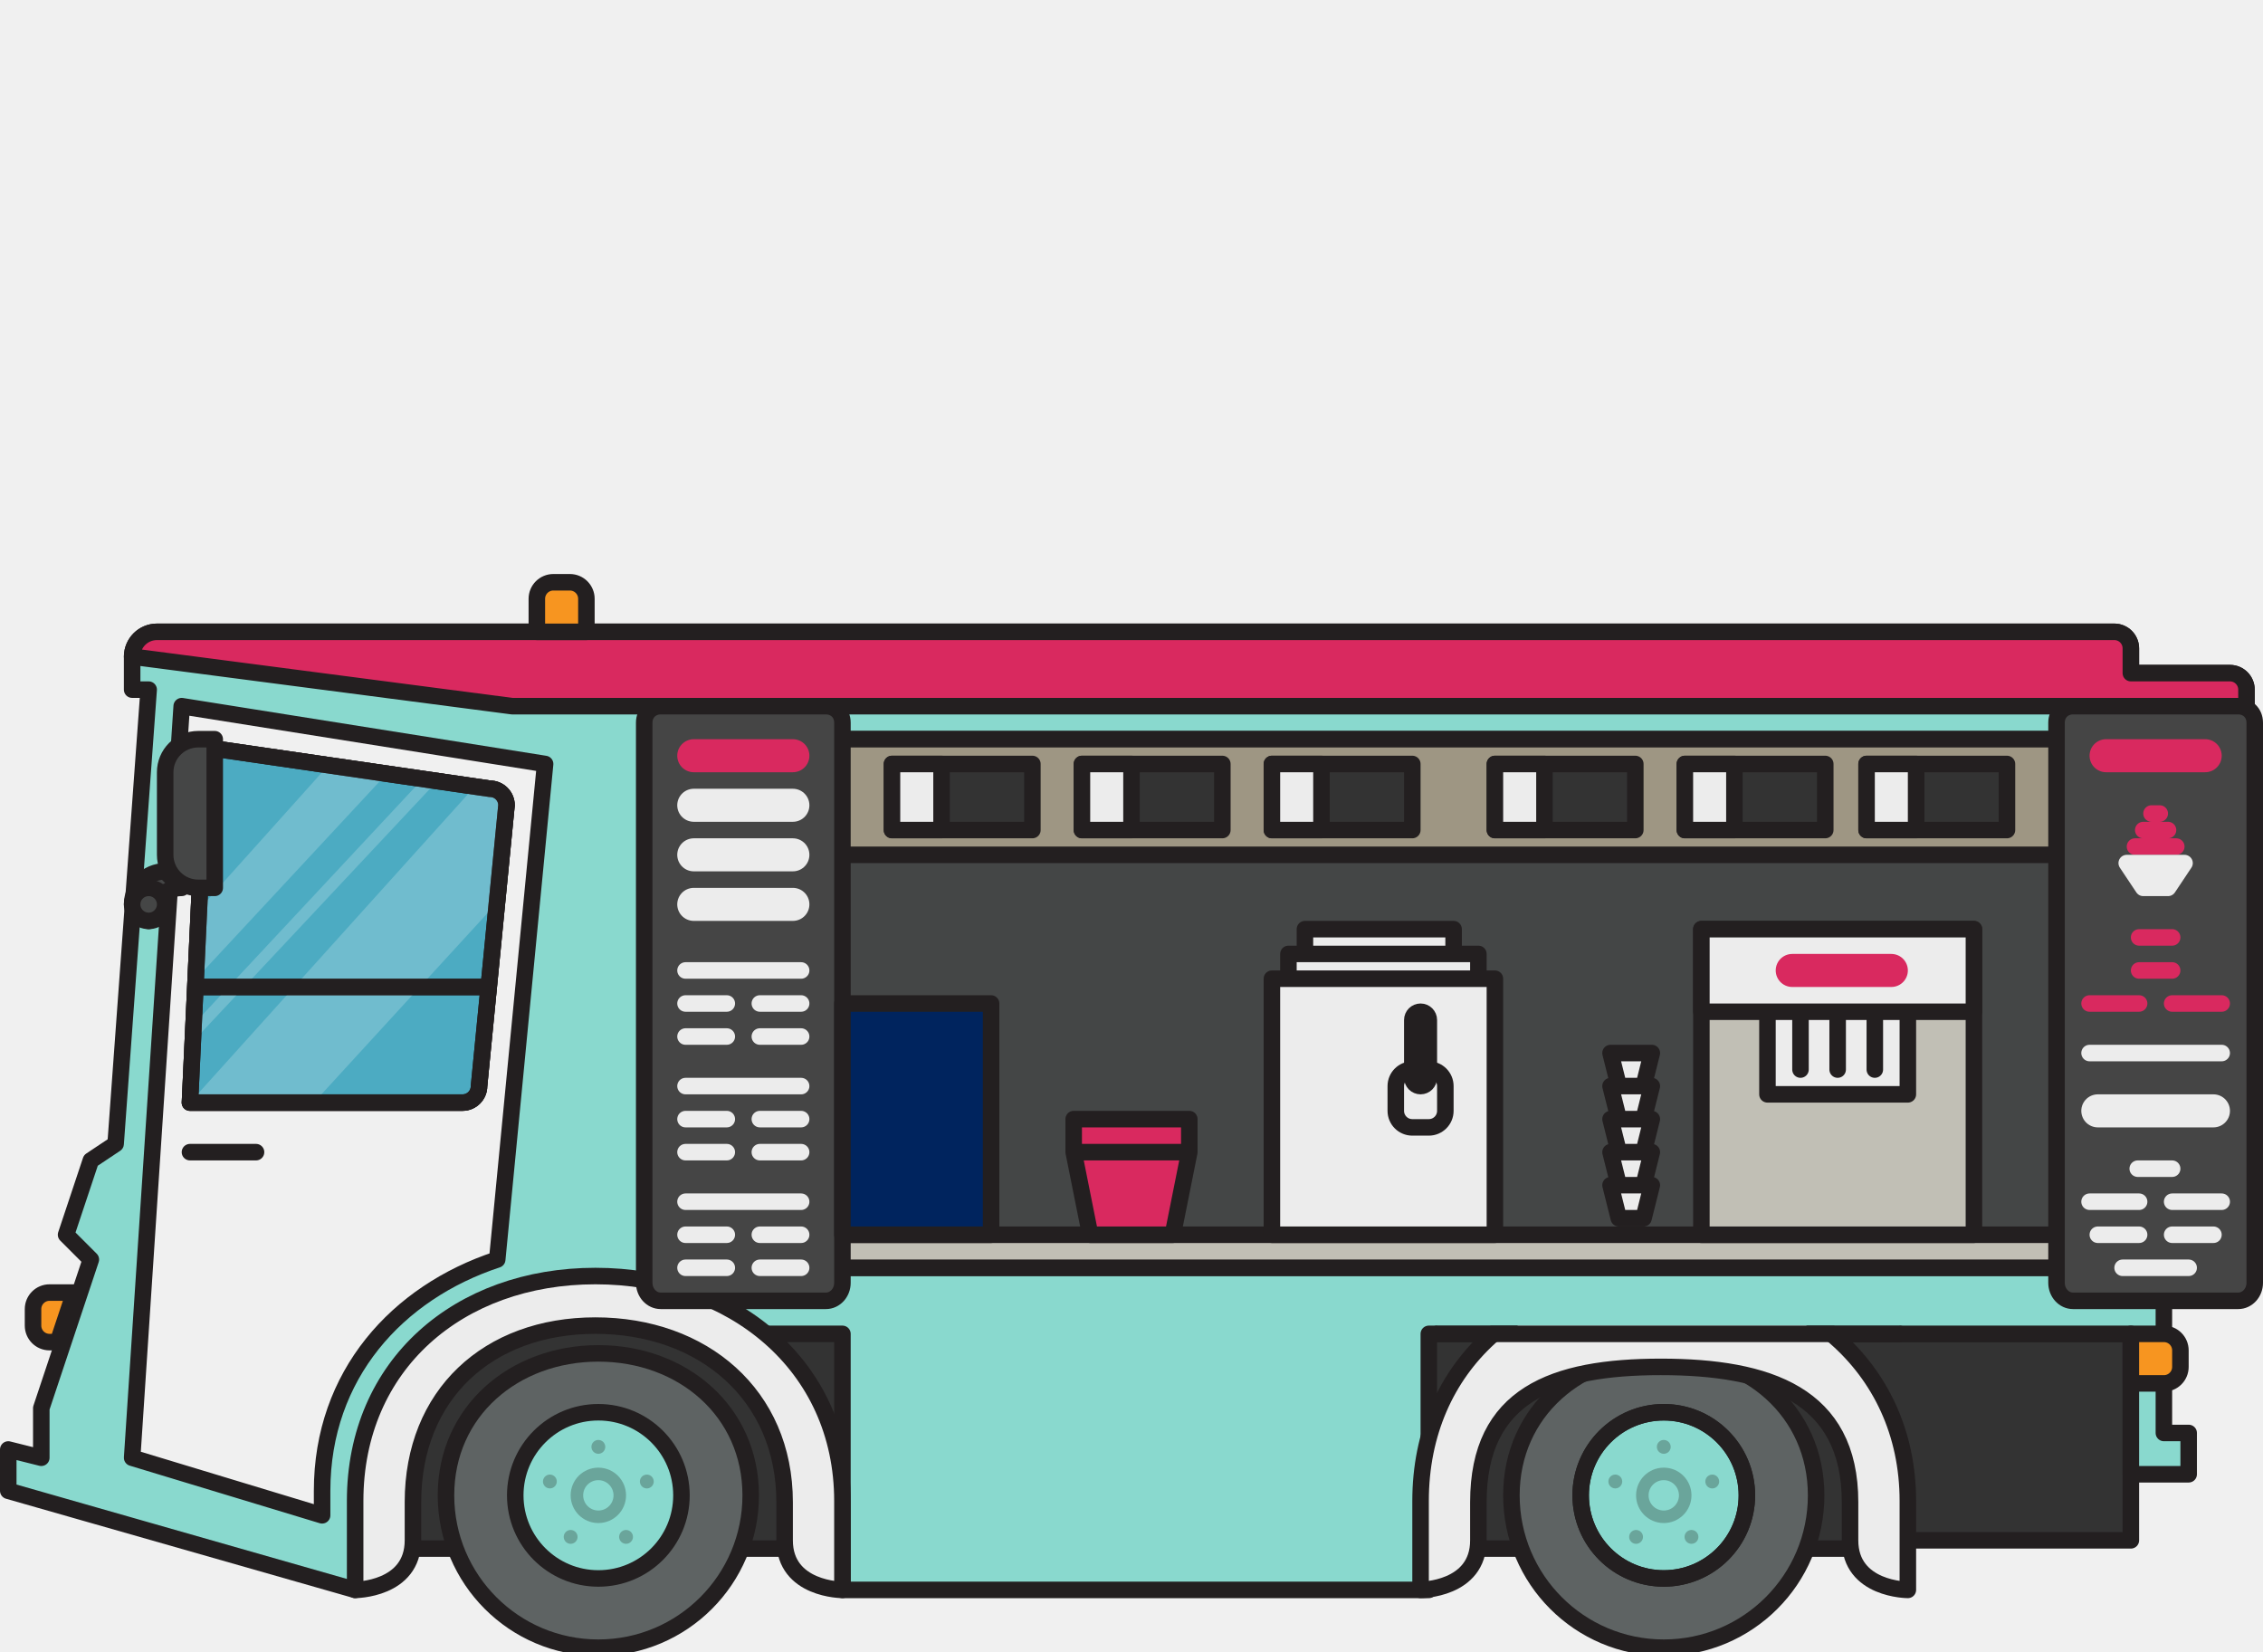
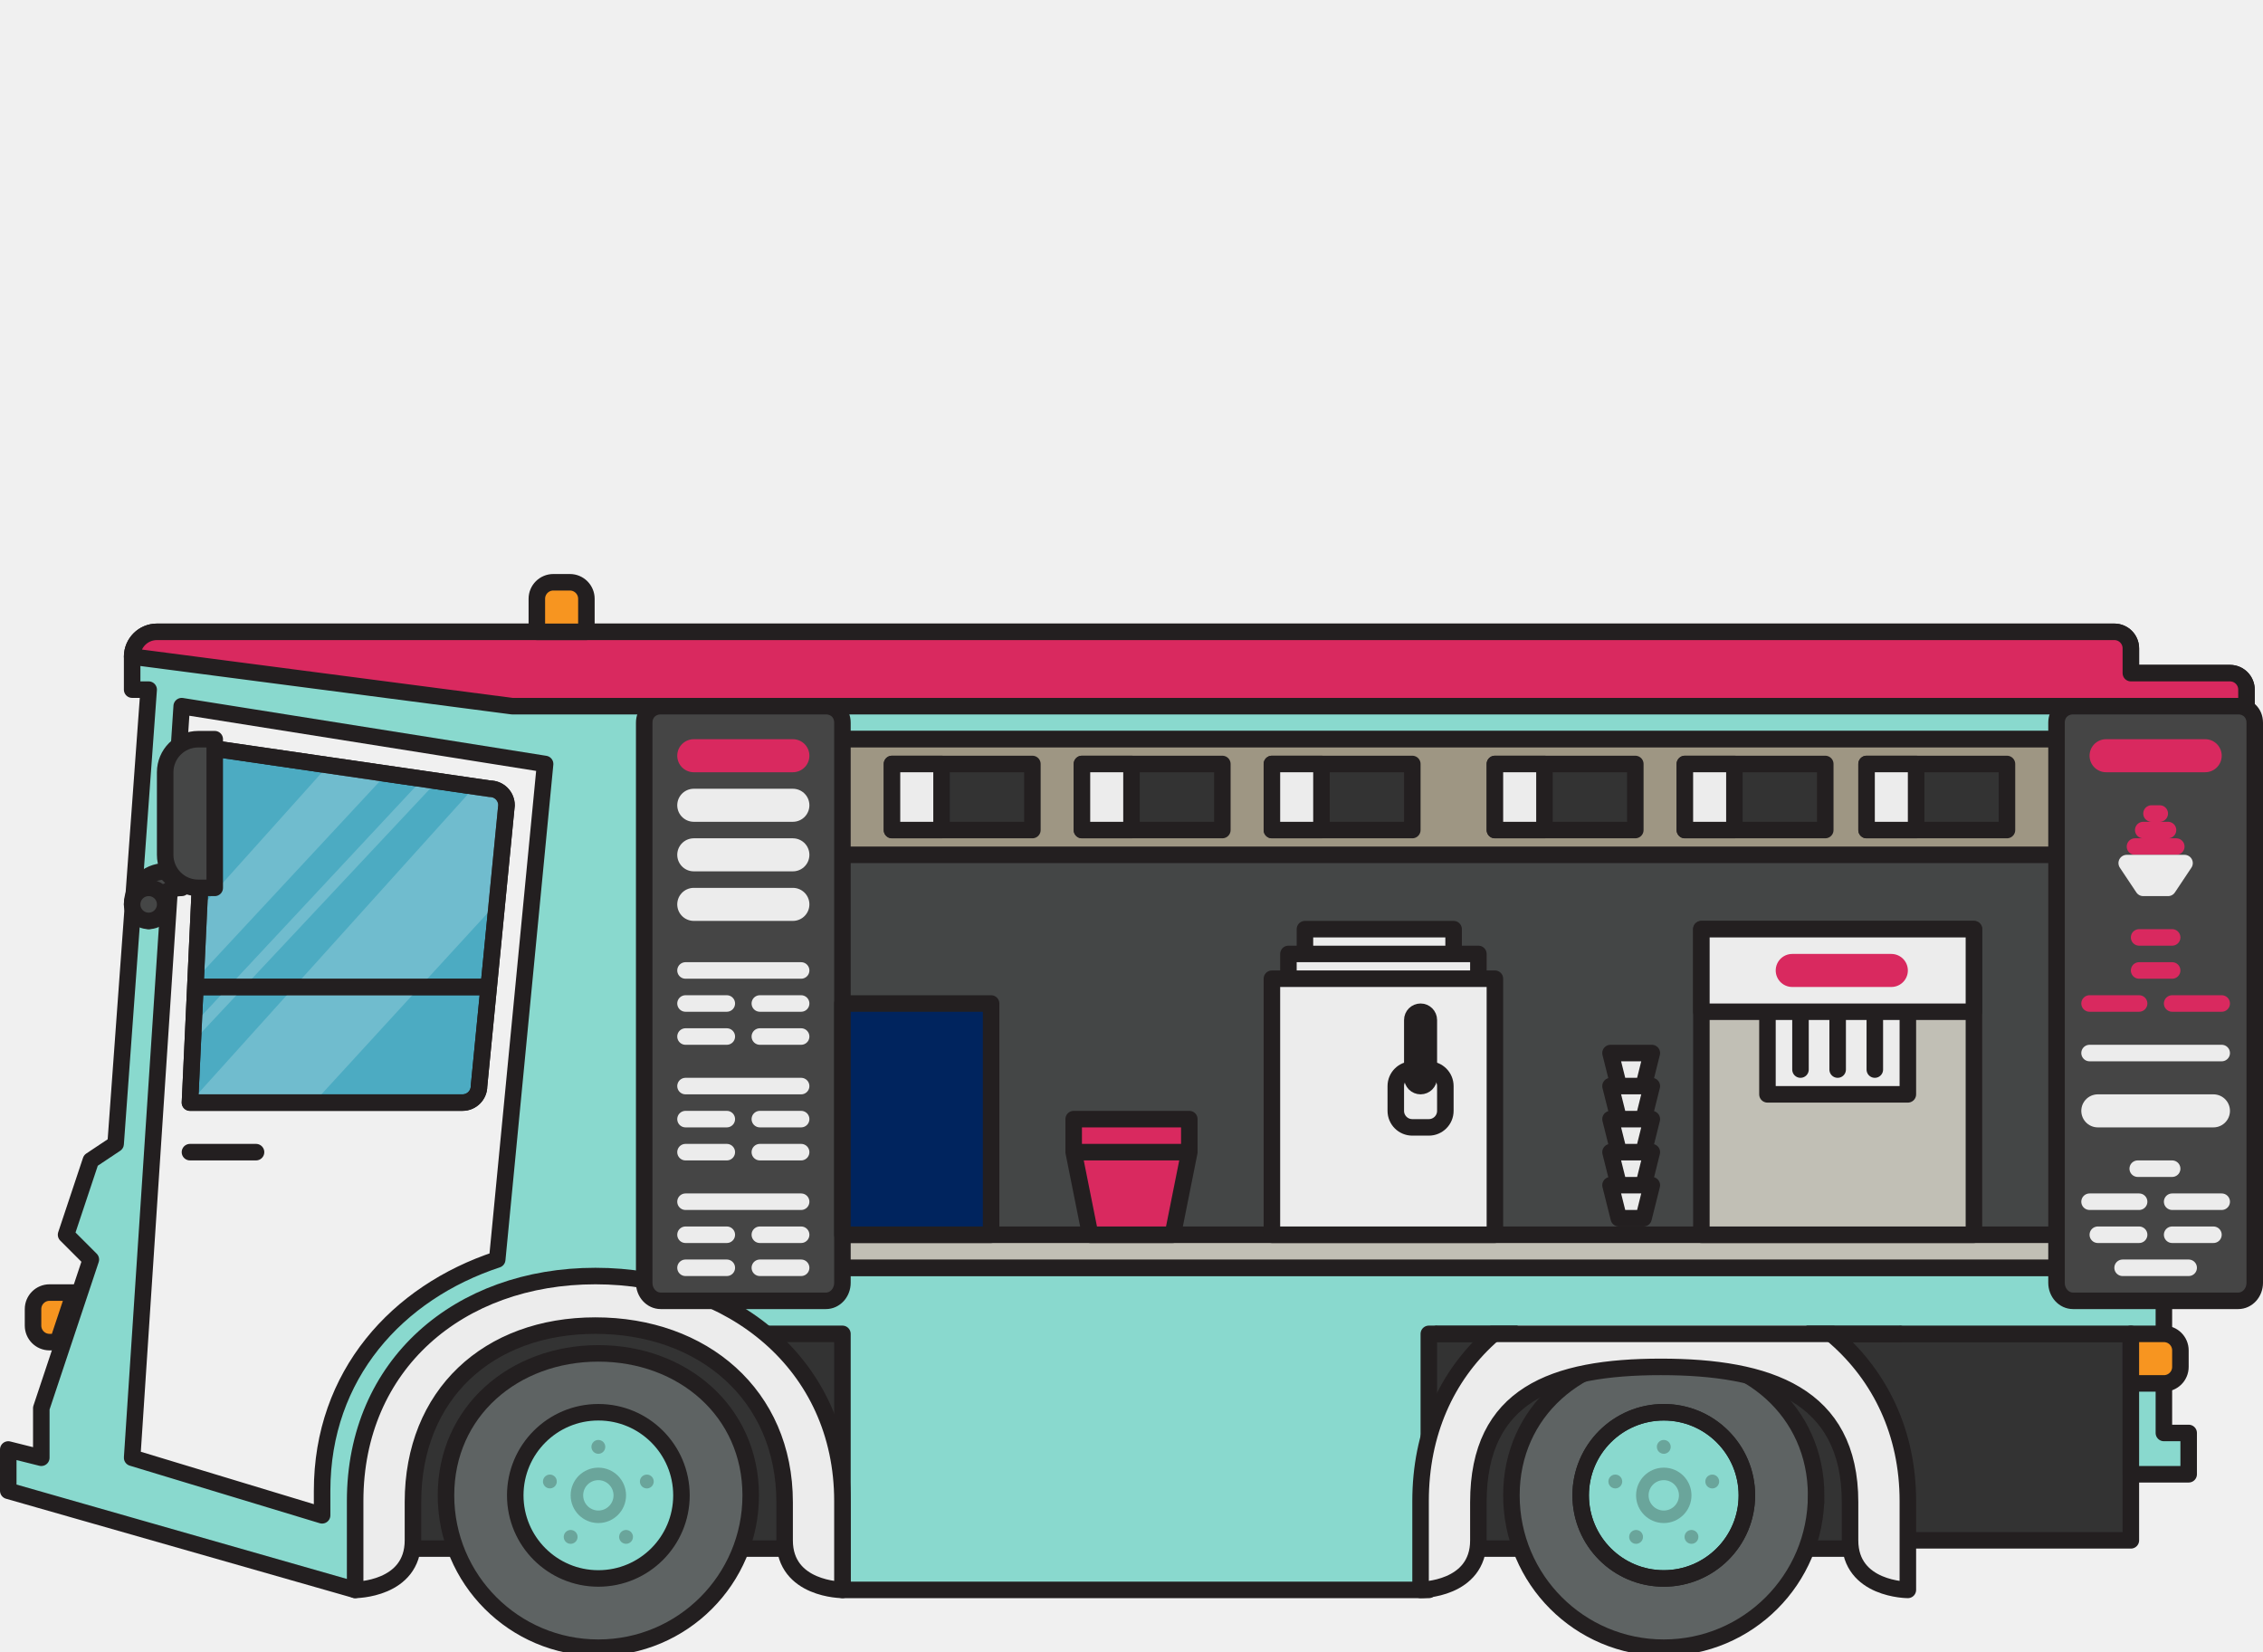
- <svg xmlns="http://www.w3.org/2000/svg" version="1.1" id="Layer_1" x="0px" y="0px" width="548px" height="400px" viewBox="0 0 548 400" enable-background="new 0 0 548 400" xml:space="preserve">
-   <path fill="#333333" stroke="#231F20" stroke-width="4" stroke-linecap="round" stroke-linejoin="round" stroke-miterlimit="10" d="  M442,373h74v-50h-84L442,373z" />
-   <path fill="#333333" stroke="#231F20" stroke-width="4" stroke-miterlimit="10" d="M92,375h362c10.514-13.279-12-58-46-60  c-57.39-3.376-240.865,0-262,0C96,315,92,363,92,375z" />
-   <circle fill="none" stroke="#231F20" stroke-width="4" stroke-miterlimit="10" cx="144.895" cy="362.106" r="20.124" />
+ <svg xmlns="http://www.w3.org/2000/svg" width="548" height="400" viewBox="0 0 548 400">
+   <path fill="#333" stroke="#231F20" stroke-width="4" stroke-linecap="round" stroke-linejoin="round" stroke-miterlimit="10" d="M442 373h74v-50h-84l10 50z" />
+   <path fill="#333" stroke="#231F20" stroke-width="4" stroke-miterlimit="10" d="M92 375h362c10.514-13.28-12-58-46-60-57.39-3.376-240.865 0-262 0-50 0-54 48-54 60z" />
+   <circle stroke="#231F20" stroke-width="4" stroke-miterlimit="10" cx="144.895" cy="362.106" r="20.124" fill="none" />
  <g class="wheel">
-     <path fill="#5E6363" stroke="#231F20" stroke-width="4" stroke-miterlimit="10" d="M181.788,362.105   c0,20.377-16.518,36.895-36.895,36.895c-20.375,0-36.894-16.518-36.894-36.895c0-20.375,16.517-34.379,36.893-34.379   C165.27,327.727,181.787,341.73,181.788,362.105L181.788,362.105z" />
+     <path fill="#5E6363" stroke="#231F20" stroke-width="4" stroke-miterlimit="10" d="M181.788 362.105c0 20.377-16.518 36.895-36.895 36.895C124.518 399 108 382.482 108 362.105c0-20.375 16.516-34.38 36.892-34.38 20.378.002 36.895 14.005 36.896 34.38z" />
    <circle fill="#89D9CE" stroke="#231F20" stroke-width="4" stroke-linecap="round" stroke-linejoin="round" stroke-miterlimit="10" cx="144.895" cy="362.106" r="20.124" />
    <circle fill="#6AA59B" cx="144.894" cy="362.106" r="6.708" />
-     <path fill="#6AA59B" d="M133.673,357.156c0.883,0.287,1.365,1.234,1.078,2.113c-0.286,0.879-1.23,1.359-2.114,1.074   c-0.877-0.285-1.36-1.232-1.075-2.109c0.29-0.881,1.232-1.362,2.113-1.08L133.673,357.156z M136.827,371.184   c0.55-0.75,1.598-0.918,2.346-0.373s0.912,1.595,0.37,2.342c-0.542,0.752-1.595,0.916-2.342,0.373   C136.453,372.98,136.287,371.93,136.827,371.184L136.827,371.184z M150.245,373.152c-0.543-0.752-0.377-1.801,0.37-2.344   c0.75-0.543,1.8-0.377,2.345,0.373c0.544,0.746,0.377,1.799-0.373,2.342C151.839,374.066,150.79,373.896,150.245,373.152   L150.245,373.152z M157.152,360.35c-0.884,0.282-1.83-0.199-2.113-1.078c-0.286-0.879,0.196-1.826,1.076-2.111   c0.88-0.29,1.83,0.193,2.112,1.076C158.514,359.115,158.03,360.061,157.152,360.35L157.152,360.35z M146.573,350.365   c-0.004,0.928-0.754,1.682-1.678,1.68c-0.926-0.004-1.674-0.753-1.677-1.68c-0.003-0.926,0.75-1.68,1.677-1.676   c0.927,0,1.677,0.75,1.678,1.674V350.365z" />
+     <path fill="#6AA59B" d="M133.673 357.156c.883.287 1.365 1.234 1.078 2.113-.285.878-1.23 1.358-2.113 1.073-.877-.285-1.36-1.232-1.075-2.11.29-.88 1.232-1.36 2.113-1.08l-.002.003zm3.154 14.028c.55-.75 1.598-.918 2.346-.373s.912 1.596.37 2.343c-.542.752-1.595.916-2.342.373-.747-.546-.913-1.596-.373-2.342zm13.418 1.968c-.543-.752-.377-1.8.37-2.344.75-.543 1.8-.377 2.345.373.544.747.377 1.8-.373 2.343-.748.543-1.797.373-2.342-.37zm6.907-12.802c-.884.282-1.83-.2-2.113-1.078-.287-.88.195-1.826 1.075-2.11.88-.29 1.83.192 2.112 1.075.287.878-.197 1.824-1.075 2.113zm-10.58-9.985c-.003.928-.753 1.682-1.677 1.68-.926-.004-1.674-.753-1.677-1.68-.003-.926.75-1.68 1.677-1.676.927 0 1.677.75 1.678 1.673v.002z" />
  </g>
-   <path fill="#89D9CE" d="M148.572,362.105c-0.008,2.029-1.65,3.68-3.676,3.678c-2.033-0.006-3.676-1.648-3.676-3.678  c-0.008-2.035,1.643-3.684,3.676-3.676c2.024-0.003,3.668,1.646,3.676,3.674V362.105z" />
+   <path fill="#89D9CE" d="M148.572 362.105c-.008 2.03-1.65 3.68-3.676 3.678-2.033-.006-3.676-1.648-3.676-3.678-.008-2.035 1.643-3.684 3.676-3.676 2.024-.004 3.668 1.645 3.676 3.673v.002z" />
  <g class="wheel">
-     <path fill="#5E6363" stroke="#231F20" stroke-width="4" stroke-miterlimit="10" d="M439.788,362.105   c0,20.377-16.519,36.895-36.896,36.895c-20.376,0-36.894-16.518-36.894-36.895c0-20.375,16.517-34.379,36.893-34.379   C423.27,327.727,439.787,341.73,439.788,362.105L439.788,362.105z" />
+     <path fill="#5E6363" stroke="#231F20" stroke-width="4" stroke-miterlimit="10" d="M439.788 362.105c0 20.377-16.52 36.895-36.896 36.895s-36.894-16.518-36.894-36.895c0-20.375 16.517-34.38 36.893-34.38 20.38.002 36.897 14.005 36.898 34.38z" />
    <circle fill="#89D9CE" stroke="#231F20" stroke-width="4" stroke-linecap="round" stroke-linejoin="round" stroke-miterlimit="10" cx="402.894" cy="362.106" r="20.124" />
    <circle fill="#6AA59B" cx="402.894" cy="362.106" r="6.708" />
-     <circle fill="none" stroke="#231F20" stroke-width="4" stroke-miterlimit="10" cx="402.894" cy="362.106" r="20.124" />
+     <circle stroke="#231F20" stroke-width="4" stroke-miterlimit="10" cx="402.894" cy="362.106" r="20.124" fill="none" />
    <circle fill="#6AA59B" cx="391.156" cy="358.751" r="1.677" />
-     <path fill="#6AA59B" d="M394.828,371.184c0.55-0.75,1.598-0.918,2.345-0.373s0.913,1.595,0.37,2.342   c-0.542,0.752-1.596,0.916-2.342,0.373C394.454,372.98,394.288,371.93,394.828,371.184L394.828,371.184z M408.244,373.152   c-0.543-0.752-0.377-1.801,0.37-2.344c0.75-0.543,1.8-0.377,2.345,0.373c0.544,0.746,0.378,1.799-0.372,2.342   S408.787,373.896,408.244,373.152L408.244,373.152z M415.15,360.35c-0.883,0.282-1.827-0.199-2.11-1.078   c-0.287-0.879,0.195-1.826,1.076-2.111c0.88-0.29,1.83,0.193,2.109,1.076C416.514,359.115,416.03,360.061,415.15,360.35   L415.15,360.35z M404.573,350.365c-0.003,0.928-0.753,1.682-1.677,1.68c-0.926-0.004-1.676-0.753-1.678-1.68   c-0.005-0.926,0.75-1.68,1.676-1.676c0.927,0,1.676,0.75,1.678,1.674L404.573,350.365z" />
+     <path fill="#6AA59B" d="M394.828 371.184c.55-.75 1.598-.918 2.345-.373s.913 1.596.37 2.343c-.542.752-1.596.916-2.342.373-.746-.546-.912-1.596-.372-2.342zm13.416 1.968c-.543-.752-.377-1.8.37-2.344.75-.543 1.8-.377 2.345.373.543.747.377 1.8-.373 2.343s-1.8.373-2.343-.37zm6.906-12.802c-.883.282-1.827-.2-2.11-1.078-.287-.88.195-1.826 1.076-2.11.88-.29 1.83.192 2.11 1.075.288.878-.196 1.824-1.076 2.113zm-10.577-9.985c-.003.928-.753 1.682-1.677 1.68-.926-.004-1.676-.753-1.678-1.68-.005-.926.75-1.68 1.676-1.676.927 0 1.676.75 1.678 1.673v.002z" />
  </g>
-   <path fill="#89D9CE" d="M406.573,362.105c-0.008,2.029-1.652,3.68-3.677,3.678c-2.033-0.006-3.678-1.648-3.678-3.678  c-0.008-2.035,1.644-3.684,3.676-3.676c2.024-0.003,3.671,1.646,3.678,3.674L406.573,362.105z" />
-   <path fill="#89D9CE" stroke="#231F20" stroke-width="4" stroke-linecap="round" stroke-linejoin="round" stroke-miterlimit="10" d="  M544,171v-4c0-2.21-1.79-4-4-4h-24v-6c0-2.21-1.79-4-4-4H38c-3.314,0-6,2.687-6,6v8h4l-8,110l-6,4l-6,18l6,6l-12,36v12l-8-2v10  l84,24l20-62h8l34-10l24,10h32v62h142v-62h26l30-8l34,8h80v34h14v-10h-6V217L544,171z M120.405,305C96.22,312.977,78,332.93,78,361  v5.938L32,353l12-182l88,14L120.405,305z" />
-   <path fill="#D9295F" stroke="#231F20" stroke-width="4" stroke-linecap="round" stroke-linejoin="round" stroke-miterlimit="10" d="  M544,171v-4c0-2.21-1.79-4-4-4h-24v-6c0-2.21-1.79-4-4-4H38c-3.314,0-6,2.687-6,6l92,12H544z" />
-   <path fill="#ECECEC" stroke="#231F20" stroke-width="4" stroke-linecap="round" stroke-linejoin="round" stroke-miterlimit="10" d="  M86,363.473V385c0,0,14,0,14-12v-9.242C100,337.742,118.163,321,144.18,321c26.017,0,45.82,16.742,45.82,42.758V373  c0,12,14,12,14,12v-21.527C204,330.434,177.218,309,144.18,309C111.14,309,86,330.434,86,363.473z M344,363.473V385c0,0,14,0,14-12  v-9.242C358,337.742,376.163,331,402.18,331S448,337.742,448,363.758V373c0,12,14,12,14,12v-21.527  C462,330.434,435.22,309,402.18,309S344,330.434,344,363.473z" />
-   <path fill="#89D9CE" d="M348,293h112v28H348V293z" />
-   <path fill="#89D9CE" stroke="#231F20" stroke-width="4" stroke-linecap="round" stroke-linejoin="round" stroke-miterlimit="10" d="  M460,323H348" />
-   <path fill="#444646" stroke="#231F20" stroke-width="4" stroke-linecap="round" stroke-linejoin="round" stroke-miterlimit="10" d="  M182,179h334v128H182V179z" />
-   <path fill="#C1BFB5" stroke="#231F20" stroke-width="4" stroke-linecap="round" stroke-linejoin="round" stroke-miterlimit="10" d="  M196,299h310v8H196V299z" />
-   <path fill="#9E9683" stroke="#231F20" stroke-width="4" stroke-linecap="round" stroke-linejoin="round" stroke-miterlimit="10" d="  M196,179h310v28H196V179z" />
-   <g>
-     <path fill="#333333" stroke="#231F20" stroke-width="4" stroke-linecap="round" stroke-linejoin="round" stroke-miterlimit="10" d="   M216,185h34v16h-34V185z" />
-     <path fill="#ECECEC" stroke="#231F20" stroke-width="4" stroke-linecap="round" stroke-linejoin="round" stroke-miterlimit="10" d="   M216,185h12v16h-12V185z" />
-     <path fill="#333333" stroke="#231F20" stroke-width="4" stroke-linecap="round" stroke-linejoin="round" stroke-miterlimit="10" d="   M262,185h34v16h-34V185z" />
-     <path fill="#ECECEC" stroke="#231F20" stroke-width="4" stroke-linecap="round" stroke-linejoin="round" stroke-miterlimit="10" d="   M262,185h12v16h-12V185z" />
-     <path fill="#333333" stroke="#231F20" stroke-width="4" stroke-linecap="round" stroke-linejoin="round" stroke-miterlimit="10" d="   M308,185h34v16h-34V185z" />
-     <path fill="#ECECEC" stroke="#231F20" stroke-width="4" stroke-linecap="round" stroke-linejoin="round" stroke-miterlimit="10" d="   M308,185h12v16h-12V185z" />
-     <path fill="#333333" stroke="#231F20" stroke-width="4" stroke-linecap="round" stroke-linejoin="round" stroke-miterlimit="10" d="   M362,185h34v16h-34V185z" />
-     <path fill="#ECECEC" stroke="#231F20" stroke-width="4" stroke-linecap="round" stroke-linejoin="round" stroke-miterlimit="10" d="   M362,185h12v16h-12V185z" />
-     <path fill="#333333" stroke="#231F20" stroke-width="4" stroke-linecap="round" stroke-linejoin="round" stroke-miterlimit="10" d="   M408,185h34v16h-34V185z" />
-     <path fill="#ECECEC" stroke="#231F20" stroke-width="4" stroke-linecap="round" stroke-linejoin="round" stroke-miterlimit="10" d="   M408,185h12v16h-12V185z" />
-     <path fill="#333333" stroke="#231F20" stroke-width="4" stroke-linecap="round" stroke-linejoin="round" stroke-miterlimit="10" d="   M452,185h34v16h-34V185z" />
-     <path fill="#ECECEC" stroke="#231F20" stroke-width="4" stroke-linecap="round" stroke-linejoin="round" stroke-miterlimit="10" d="   M452,185h12v16h-12V185z" />
+   <path fill="#89D9CE" d="M406.573 362.105c-.008 2.03-1.652 3.68-3.677 3.678-2.033-.006-3.678-1.648-3.678-3.678-.008-2.035 1.644-3.684 3.676-3.676 2.024-.004 3.67 1.645 3.678 3.673v.002z" />
+   <path fill="#89D9CE" stroke="#231F20" stroke-width="4" stroke-linecap="round" stroke-linejoin="round" stroke-miterlimit="10" d="M544 171v-4c0-2.21-1.79-4-4-4h-24v-6c0-2.21-1.79-4-4-4H38c-3.314 0-6 2.687-6 6v8h4l-8 110-6 4-6 18 6 6-12 36v12l-8-2v10l84 24 20-62h8l34-10 24 10h32v62h142v-62h26l30-8 34 8h80v34h14v-10h-6V217l20-46zM120.405 305C96.22 312.977 78 332.93 78 361v5.938L32 353l12-182 88 14-11.595 120z" />
+   <path fill="#D9295F" stroke="#231F20" stroke-width="4" stroke-linecap="round" stroke-linejoin="round" stroke-miterlimit="10" d="M544 171v-4c0-2.21-1.79-4-4-4h-24v-6c0-2.21-1.79-4-4-4H38c-3.314 0-6 2.687-6 6l92 12h420z" />
+   <path fill="#ECECEC" stroke="#231F20" stroke-width="4" stroke-linecap="round" stroke-linejoin="round" stroke-miterlimit="10" d="M86 363.473V385s14 0 14-12v-9.242C100 337.742 118.163 321 144.18 321S190 337.742 190 363.758V373c0 12 14 12 14 12v-21.527c0-33.04-26.782-54.473-59.82-54.473C111.14 309 86 330.434 86 363.473zm258 0V385s14 0 14-12v-9.242C358 337.742 376.163 331 402.18 331S448 337.742 448 363.758V373c0 12 14 12 14 12v-21.527c0-33.04-26.78-54.473-59.82-54.473S344 330.434 344 363.473z" />
+   <path fill="#89D9CE" d="M348 293h112v28H348v-28z" />
+   <path fill="#89D9CE" stroke="#231F20" stroke-width="4" stroke-linecap="round" stroke-linejoin="round" stroke-miterlimit="10" d="M460 323H348" />
+   <path fill="#444646" stroke="#231F20" stroke-width="4" stroke-linecap="round" stroke-linejoin="round" stroke-miterlimit="10" d="M182 179h334v128H182V179z" />
+   <path fill="#C1BFB5" stroke="#231F20" stroke-width="4" stroke-linecap="round" stroke-linejoin="round" stroke-miterlimit="10" d="M196 299h310v8H196v-8z" />
+   <path fill="#9E9683" stroke="#231F20" stroke-width="4" stroke-linecap="round" stroke-linejoin="round" stroke-miterlimit="10" d="M196 179h310v28H196v-28z" />
+   <g stroke="#231F20" stroke-width="4" stroke-linecap="round" stroke-linejoin="round" stroke-miterlimit="10">
+     <path fill="#333" d="M216 185h34v16h-34v-16z" />
+     <path fill="#ECECEC" d="M216 185h12v16h-12v-16z" />
+     <path fill="#333" d="M262 185h34v16h-34v-16z" />
+     <path fill="#ECECEC" d="M262 185h12v16h-12v-16z" />
+     <path fill="#333" d="M308 185h34v16h-34v-16z" />
+     <path fill="#ECECEC" d="M308 185h12v16h-12v-16z" />
+     <path fill="#333" d="M362 185h34v16h-34v-16z" />
+     <path fill="#ECECEC" d="M362 185h12v16h-12v-16z" />
+     <path fill="#333" d="M408 185h34v16h-34v-16z" />
+     <path fill="#ECECEC" d="M408 185h12v16h-12v-16z" />
+     <path fill="#333" d="M452 185h34v16h-34v-16z" />
+     <path fill="#ECECEC" d="M452 185h12v16h-12v-16z" />
  </g>
-   <path fill="#89D9CE" stroke="#231F20" stroke-width="4" stroke-linecap="round" stroke-linejoin="round" stroke-miterlimit="10" d="  M62,279H46" />
-   <g>
-     <path fill="#4CABC2" stroke="#231F20" stroke-width="4" stroke-linecap="round" stroke-linejoin="round" stroke-miterlimit="10" d="   M46,267h66c2.21,0,4-1.79,4-4l6.653-68c0-2.21-1.79-4-4-4L50,181L46,267z M48,239h70" />
+   <path fill="#89D9CE" stroke="#231F20" stroke-width="4" stroke-linecap="round" stroke-linejoin="round" stroke-miterlimit="10" d="M62 279H46" />
+   <path fill="#4CABC2" stroke="#231F20" stroke-width="4" stroke-linecap="round" stroke-linejoin="round" stroke-miterlimit="10" d="M46 267h66c2.21 0 4-1.79 4-4l6.653-68c0-2.21-1.79-4-4-4L50 181l-4 86zm2-28h70M46 267h66c2.21 0 4-1.79 4-4l6.653-68c0-2.21-1.79-4-4-4L50 181l-4 86zm2-28h70" />
+   <path opacity=".2" fill="#fff" enable-background="new" d="M94 187l-46.25 49.75L47.5 221 78 187h16zm12 2l-60 64v-4l56-60h4zm14 30l-44 48H46l68.5-76 7.5 2-2 26z" />
+   <path stroke="#231F20" stroke-width="4" stroke-linecap="round" stroke-linejoin="round" stroke-miterlimit="10" d="M46 267h66c2.21 0 4-1.79 4-4l6.653-68c0-2.21-1.79-4-4-4L50 181l-4 86zm2-28h70" fill="none" />
+   <path fill="#F79520" stroke="#231F20" stroke-width="4" stroke-linecap="round" stroke-linejoin="round" stroke-miterlimit="10" d="M142 153v-8c0-2.21-1.79-4-4-4h-4c-2.21 0-4 1.79-4 4v8h12zM18 313h-6c-2.21 0-4 1.79-4 4v4c0 2.21 1.79 4 4 4h2l4-12zm498 22h8c2.21 0 4-1.79 4-4v-4c0-2.21-1.79-4-4-4h-8v12z" />
+   <g fill="#454646" stroke="#231F20" stroke-width="4" stroke-linecap="round" stroke-linejoin="round" stroke-miterlimit="10">
+     <path d="M36 223c0-4.418 3.582-8 8-8l-4-4c-4.418 0-8 3.582-8 8l4 4zm16-8h-4c-4.418 0-8-3.582-8-8v-20c0-4.418 3.582-8 8-8h4v36z" />
+     <circle cx="36" cy="219" r="4" />
  </g>
-   <g>
-     <path fill="#4CABC2" stroke="#231F20" stroke-width="4" stroke-linecap="round" stroke-linejoin="round" stroke-miterlimit="10" d="   M46,267h66c2.21,0,4-1.79,4-4l6.653-68c0-2.21-1.79-4-4-4L50,181L46,267z M48,239h70" />
+   <path fill="#454545" stroke="#231F20" stroke-width="4" stroke-linecap="round" stroke-linejoin="round" stroke-miterlimit="10" d="M546 175c0-2.41-1.79-4-4-4h-40c-2.21 0-4 1.59-4 4v135.637c0 2.41 1.79 4.363 4 4.363h40c2.21 0 4-1.954 4-4.363V175z" />
+   <path stroke="#D9295F" stroke-width="8" stroke-linecap="round" stroke-linejoin="round" stroke-miterlimit="10" d="M510 183h24" fill="none" />
+   <path stroke="#D9295F" stroke-width="4" stroke-linecap="round" stroke-linejoin="round" stroke-miterlimit="10" d="M518 227h8m-8 8h8m-20 8h12m8 0h12" fill="none" />
+   <g stroke-width="4" stroke-linecap="round" stroke-linejoin="round" stroke-miterlimit="10">
+     <path stroke="#D9295F" d="M521 197h2m-4 4h6m-8 4h10" fill="none" />
+     <path fill="#ECECEC" stroke="#ECECEC" d="M529 209h-14l4 6h6l4-6z" />
  </g>
-   <path opacity="0.2" fill="#FFFFFF" enable-background="new    " d="M94,187l-46.25,49.75L47.5,221L78,187H94z M106,189l-60,64v-4  l56-60H106z M120,219l-44,48H46l68.5-76l7.5,2L120,219z" />
-   <g>
-     <path fill="none" stroke="#231F20" stroke-width="4" stroke-linecap="round" stroke-linejoin="round" stroke-miterlimit="10" d="   M46,267h66c2.21,0,4-1.79,4-4l6.653-68c0-2.21-1.79-4-4-4L50,181L46,267z M48,239h70" />
-   </g>
-   <path fill="#F79520" stroke="#231F20" stroke-width="4" stroke-linecap="round" stroke-linejoin="round" stroke-miterlimit="10" d="  M142,153v-8c0-2.21-1.79-4-4-4h-4c-2.21,0-4,1.79-4,4v8H142z M18,313h-6c-2.21,0-4,1.79-4,4v4c0,2.21,1.79,4,4,4h2L18,313z M516,335  h8c2.21,0,4-1.79,4-4v-4c0-2.21-1.79-4-4-4h-8V335z" />
-   <g>
-     <path fill="#454646" stroke="#231F20" stroke-width="4" stroke-linecap="round" stroke-linejoin="round" stroke-miterlimit="10" d="   M36,223c0-4.418,3.582-8,8-8l-4-4c-4.418,0-8,3.582-8,8L36,223z M52,215h-4c-4.418,0-8-3.582-8-8v-20c0-4.418,3.582-8,8-8h4V215z" />
-     <circle fill="#454646" stroke="#231F20" stroke-width="4" stroke-linecap="round" stroke-linejoin="round" stroke-miterlimit="10" cx="36" cy="219" r="4" />
-   </g>
-   <path fill="#454545" stroke="#231F20" stroke-width="4" stroke-linecap="round" stroke-linejoin="round" stroke-miterlimit="10" d="  M546,175c0-2.41-1.79-4-4-4h-40c-2.21,0-4,1.59-4,4v135.637c0,2.41,1.79,4.363,4,4.363h40c2.21,0,4-1.954,4-4.363V175z" />
-   <path fill="none" stroke="#D9295F" stroke-width="8" stroke-linecap="round" stroke-linejoin="round" stroke-miterlimit="10" d="  M510,183h24" />
-   <path fill="none" stroke="#D9295F" stroke-width="4" stroke-linecap="round" stroke-linejoin="round" stroke-miterlimit="10" d="  M518,227h8 M518,235h8 M506,243h12 M526,243h12" />
-   <g>
-     <path fill="none" stroke="#D9295F" stroke-width="4" stroke-linecap="round" stroke-linejoin="round" stroke-miterlimit="10" d="   M521,197h2 M519,201h6 M517,205h10" />
-     <path fill="#ECECEC" stroke="#ECECEC" stroke-width="4" stroke-linecap="round" stroke-linejoin="round" stroke-miterlimit="10" d="   M529,209h-14l4,6h6L529,209z" />
-   </g>
-   <path fill="none" stroke="#ECECEC" stroke-width="4" stroke-linecap="round" stroke-linejoin="round" stroke-miterlimit="10" d="  M508,299h10 M526,299h10 M517.666,283H526 M506,291h12 M526,291h12 M514,307h16 M506,255h32" />
-   <path fill="none" stroke="#ECECEC" stroke-width="8" stroke-linecap="round" stroke-linejoin="round" stroke-miterlimit="10" d="  M508,269h28" />
-   <path fill="#454545" stroke="#231F20" stroke-width="4" stroke-linecap="round" stroke-linejoin="round" stroke-miterlimit="10" d="  M204,175c0-2.41-1.79-4-4-4h-40c-2.21,0-4,1.59-4,4v135.637c0,2.41,1.79,4.363,4,4.363h40c2.21,0,4-1.954,4-4.363V175z" />
-   <path fill="none" stroke="#D9295F" stroke-width="8" stroke-linecap="round" stroke-linejoin="round" stroke-miterlimit="10" d="  M168,183h24" />
-   <path fill="none" stroke="#ECECEC" stroke-width="4" stroke-linecap="round" stroke-linejoin="round" stroke-miterlimit="10" d="  M166,235h28 M166,243h10 M184,243h10 M166,251h10 M184,251h10 M166,263h28 M166,271h10 M184,271h10 M184,279h10 M166,279h10   M166,291h28 M166,299h10 M184,299h10 M184,307h10 M166,307h10" />
-   <path fill="none" stroke="#ECECEC" stroke-width="8" stroke-linecap="round" stroke-linejoin="round" stroke-miterlimit="10" d="  M168,195h24 M168,207h24 M168,219h24" />
-   <path fill="#00245E" stroke="#231F20" stroke-width="4" stroke-linecap="round" stroke-linejoin="round" stroke-miterlimit="10" d="  M204,243h36v56h-36V243z" />
-   <path fill="#D9295F" stroke="#231F20" stroke-width="4" stroke-linecap="round" stroke-linejoin="round" stroke-miterlimit="10" d="  M260,279h28l-4,20h-20L260,279z M260,271h28v8h-28V271z" />
-   <path fill="#C1BFB5" stroke="#231F20" stroke-width="4" stroke-linecap="round" stroke-linejoin="round" stroke-miterlimit="10" d="  M412,225h66v74h-66V225z" />
-   <path fill="#ECECEC" stroke="#231F20" stroke-width="4" stroke-linecap="round" stroke-linejoin="round" stroke-miterlimit="10" d="  M412,225h66v20h-66V225z M428,245h34v20h-34V245z" />
-   <path fill="#444646" stroke="#231F20" stroke-width="4" stroke-linecap="round" stroke-linejoin="round" stroke-miterlimit="10" d="  M436,259v-12 M445,259v-12 M454,259v-12" />
-   <path fill="none" stroke="#D9295F" stroke-width="8" stroke-linecap="round" stroke-linejoin="round" stroke-miterlimit="10" d="  M434,235h24" />
-   <path fill="#ECECEC" stroke="#231F20" stroke-width="4" stroke-linecap="round" stroke-linejoin="round" stroke-miterlimit="10" d="  M308,237h54v62h-54V237z M312,231h46v6h-46V231z M316,225h36v6h-36V225z M350,269c0,2.21-1.79,4-4,4h-4c-2.21,0-4-1.79-4-4v-6  c0-2.21,1.79-4,4-4h4c2.21,0,4,1.79,4,4V269z" />
-   <path fill="#444646" stroke="#231F20" stroke-width="4" stroke-linecap="round" stroke-linejoin="round" stroke-miterlimit="10" d="  M346,261c0,1.104-0.896,2-2,2s-2-0.896-2-2v-14c0-1.104,0.896-2,2-2s2,0.896,2,2V261z" />
-   <path fill="#ECECEC" stroke="#231F20" stroke-width="4" stroke-linecap="round" stroke-linejoin="round" stroke-miterlimit="10" d="  M398,295h-6l-2-8h10L398,295z M398,287h-6l-2-8h10L398,287z M398,279h-6l-2-8h10L398,279z M398,271h-6l-2-8h10L398,271z M398,263h-6  l-2-8h10L398,263z" />
+   <path stroke="#ECECEC" stroke-width="4" stroke-linecap="round" stroke-linejoin="round" stroke-miterlimit="10" d="M508 299h10m8 0h10m-18.334-16H526m-20 8h12m8 0h12m-24 16h16m-24-52h32" fill="none" />
+   <path stroke="#ECECEC" stroke-width="8" stroke-linecap="round" stroke-linejoin="round" stroke-miterlimit="10" d="M508 269h28" fill="none" />
+   <path fill="#454545" stroke="#231F20" stroke-width="4" stroke-linecap="round" stroke-linejoin="round" stroke-miterlimit="10" d="M204 175c0-2.41-1.79-4-4-4h-40c-2.21 0-4 1.59-4 4v135.637c0 2.41 1.79 4.363 4 4.363h40c2.21 0 4-1.954 4-4.363V175z" />
+   <path stroke="#D9295F" stroke-width="8" stroke-linecap="round" stroke-linejoin="round" stroke-miterlimit="10" d="M168 183h24" fill="none" />
+   <path stroke="#ECECEC" stroke-width="4" stroke-linecap="round" stroke-linejoin="round" stroke-miterlimit="10" d="M166 235h28m-28 8h10m8 0h10m-28 8h10m8 0h10m-28 12h28m-28 8h10m8 0h10m-10 8h10m-28 0h10m-10 12h28m-28 8h10m8 0h10m-10 8h10m-28 0h10" fill="none" />
+   <path stroke="#ECECEC" stroke-width="8" stroke-linecap="round" stroke-linejoin="round" stroke-miterlimit="10" d="M168 195h24m-24 12h24m-24 12h24" fill="none" />
+   <path fill="#00245E" stroke="#231F20" stroke-width="4" stroke-linecap="round" stroke-linejoin="round" stroke-miterlimit="10" d="M204 243h36v56h-36v-56z" />
+   <path fill="#D9295F" stroke="#231F20" stroke-width="4" stroke-linecap="round" stroke-linejoin="round" stroke-miterlimit="10" d="M260 279h28l-4 20h-20l-4-20zm0-8h28v8h-28v-8z" />
+   <path fill="#C1BFB5" stroke="#231F20" stroke-width="4" stroke-linecap="round" stroke-linejoin="round" stroke-miterlimit="10" d="M412 225h66v74h-66v-74z" />
+   <path fill="#ECECEC" stroke="#231F20" stroke-width="4" stroke-linecap="round" stroke-linejoin="round" stroke-miterlimit="10" d="M412 225h66v20h-66v-20zm16 20h34v20h-34v-20z" />
+   <path fill="#444646" stroke="#231F20" stroke-width="4" stroke-linecap="round" stroke-linejoin="round" stroke-miterlimit="10" d="M436 259v-12m9 12v-12m9 12v-12" />
+   <path stroke="#D9295F" stroke-width="8" stroke-linecap="round" stroke-linejoin="round" stroke-miterlimit="10" d="M434 235h24" fill="none" />
+   <path fill="#ECECEC" stroke="#231F20" stroke-width="4" stroke-linecap="round" stroke-linejoin="round" stroke-miterlimit="10" d="M308 237h54v62h-54v-62zm4-6h46v6h-46v-6zm4-6h36v6h-36v-6zm34 44c0 2.21-1.79 4-4 4h-4c-2.21 0-4-1.79-4-4v-6c0-2.21 1.79-4 4-4h4c2.21 0 4 1.79 4 4v6z" />
+   <path fill="#444646" stroke="#231F20" stroke-width="4" stroke-linecap="round" stroke-linejoin="round" stroke-miterlimit="10" d="M346 261c0 1.104-.896 2-2 2s-2-.896-2-2v-14c0-1.104.896-2 2-2s2 .896 2 2v14z" />
+   <path fill="#ECECEC" stroke="#231F20" stroke-width="4" stroke-linecap="round" stroke-linejoin="round" stroke-miterlimit="10" d="M398 295h-6l-2-8h10l-2 8zm0-8h-6l-2-8h10l-2 8zm0-8h-6l-2-8h10l-2 8zm0-8h-6l-2-8h10l-2 8zm0-8h-6l-2-8h10l-2 8z" />
</svg>
